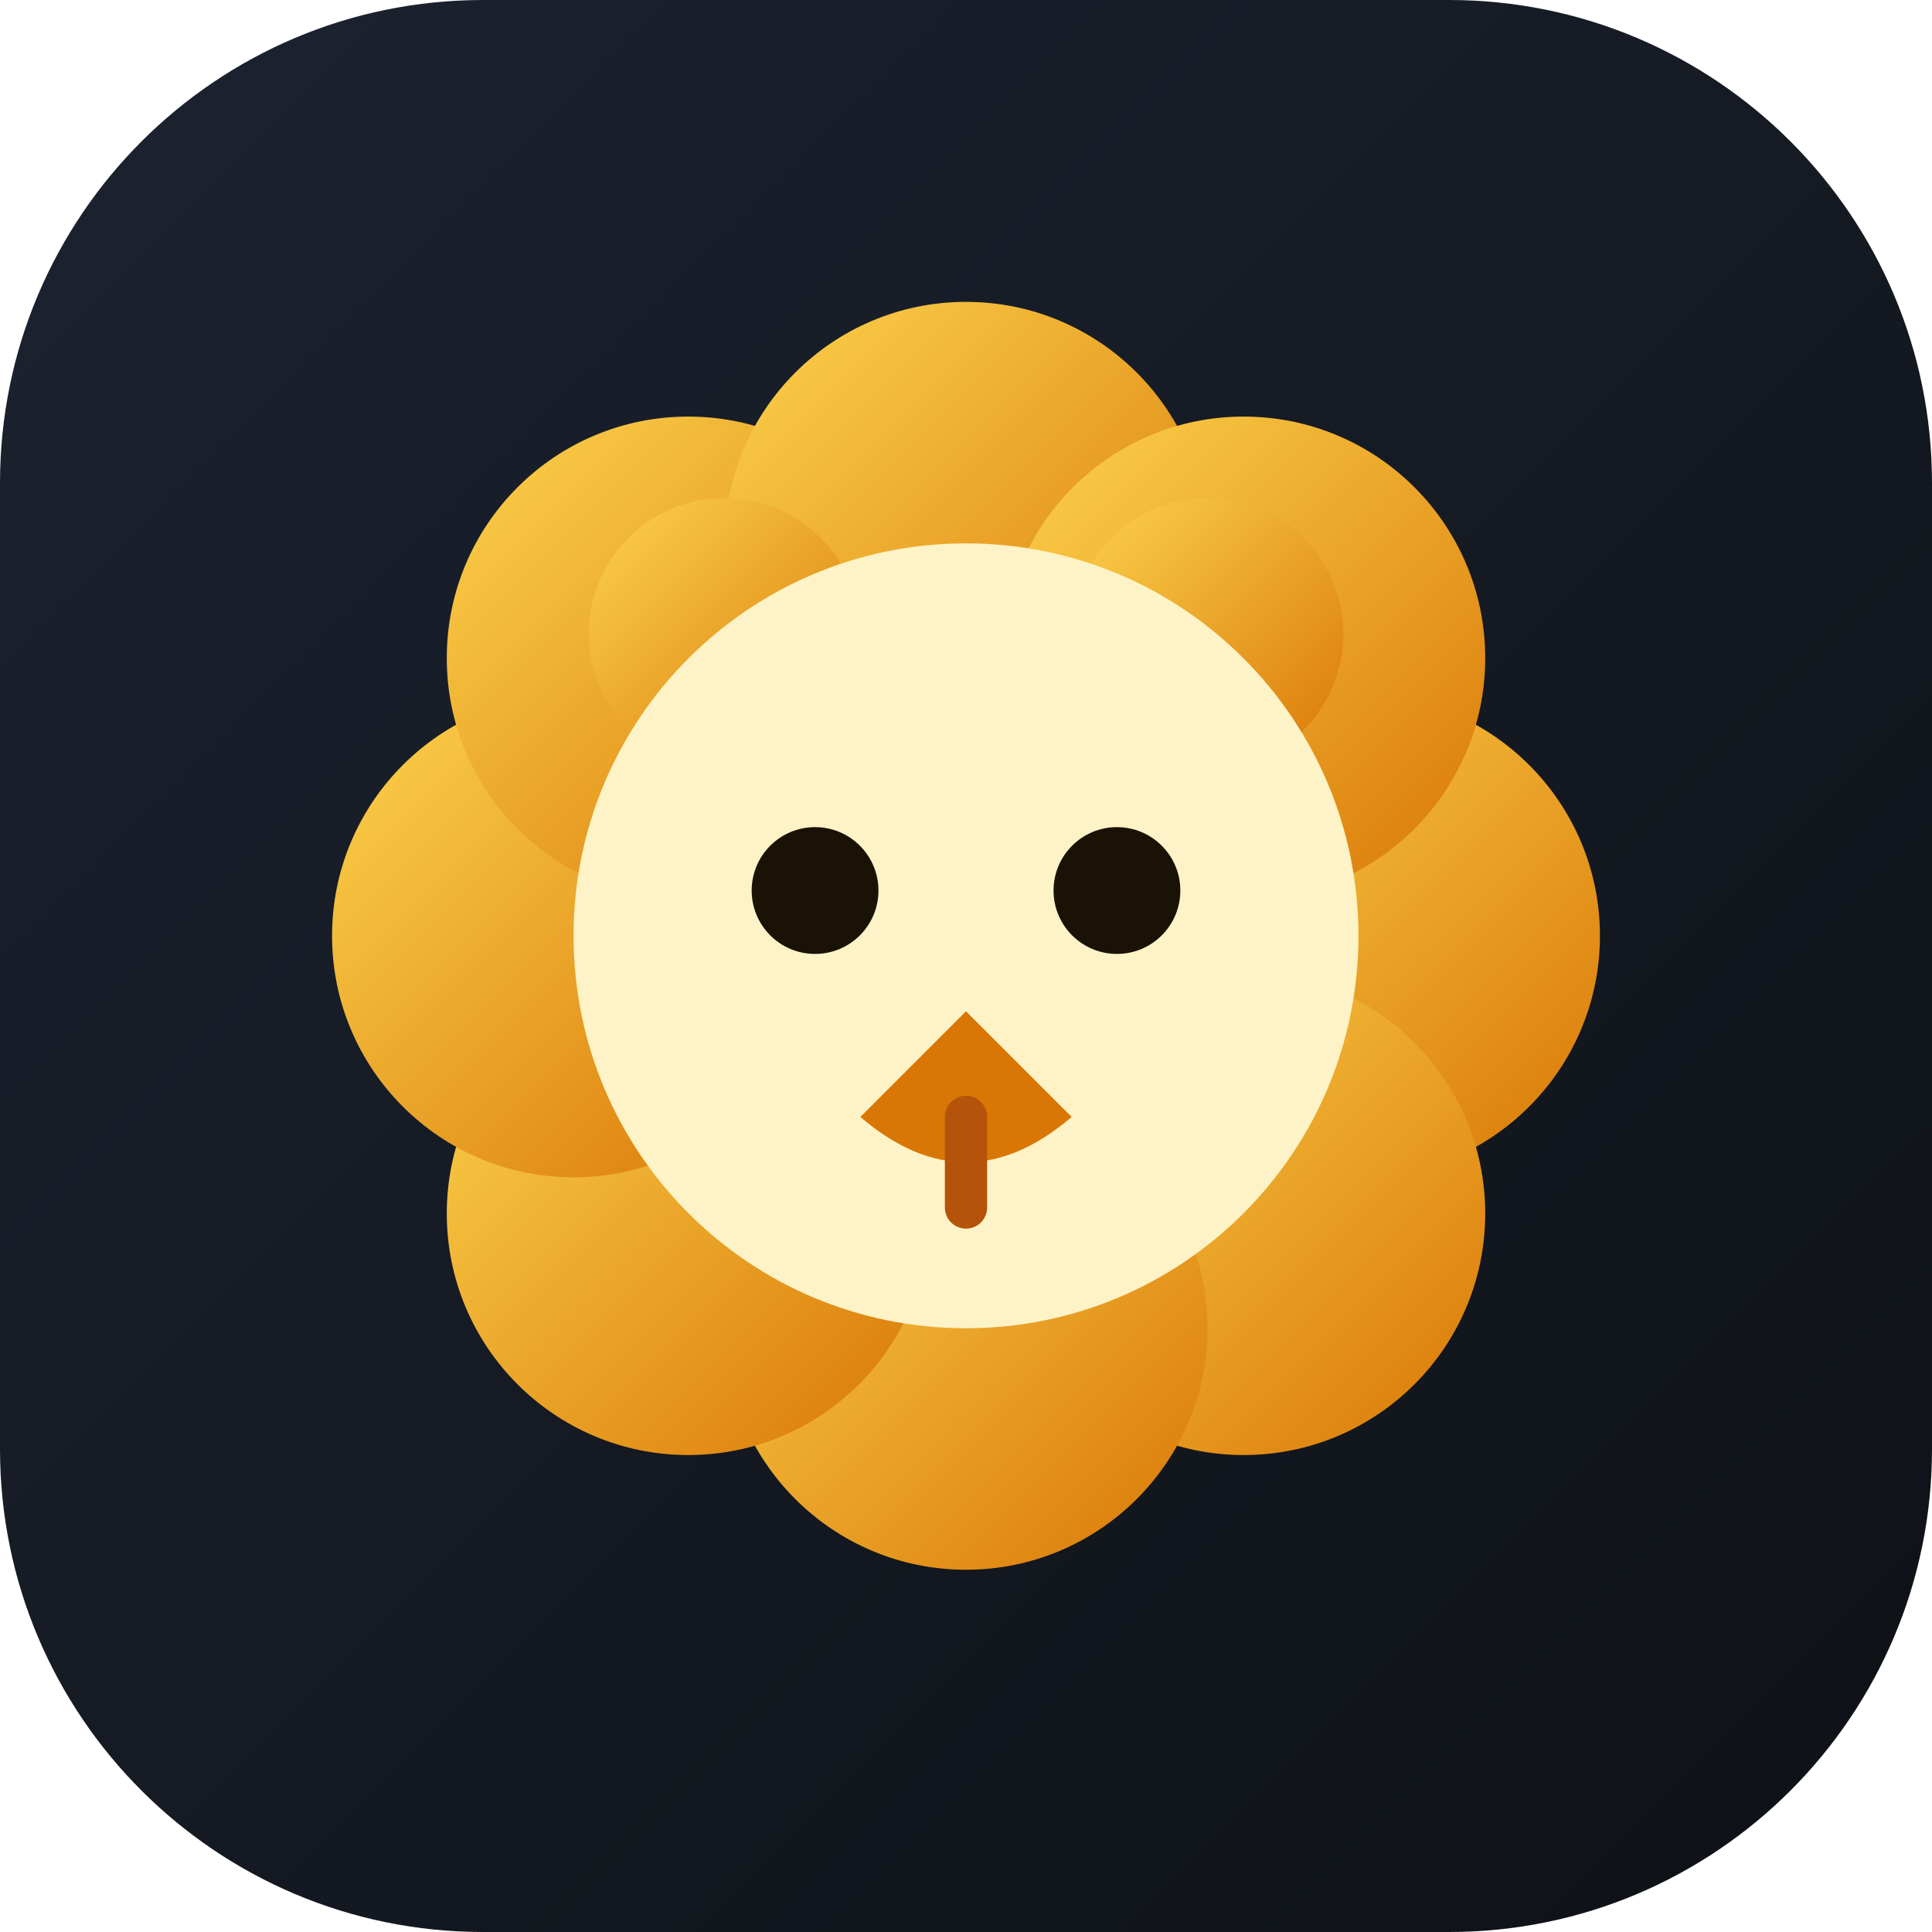
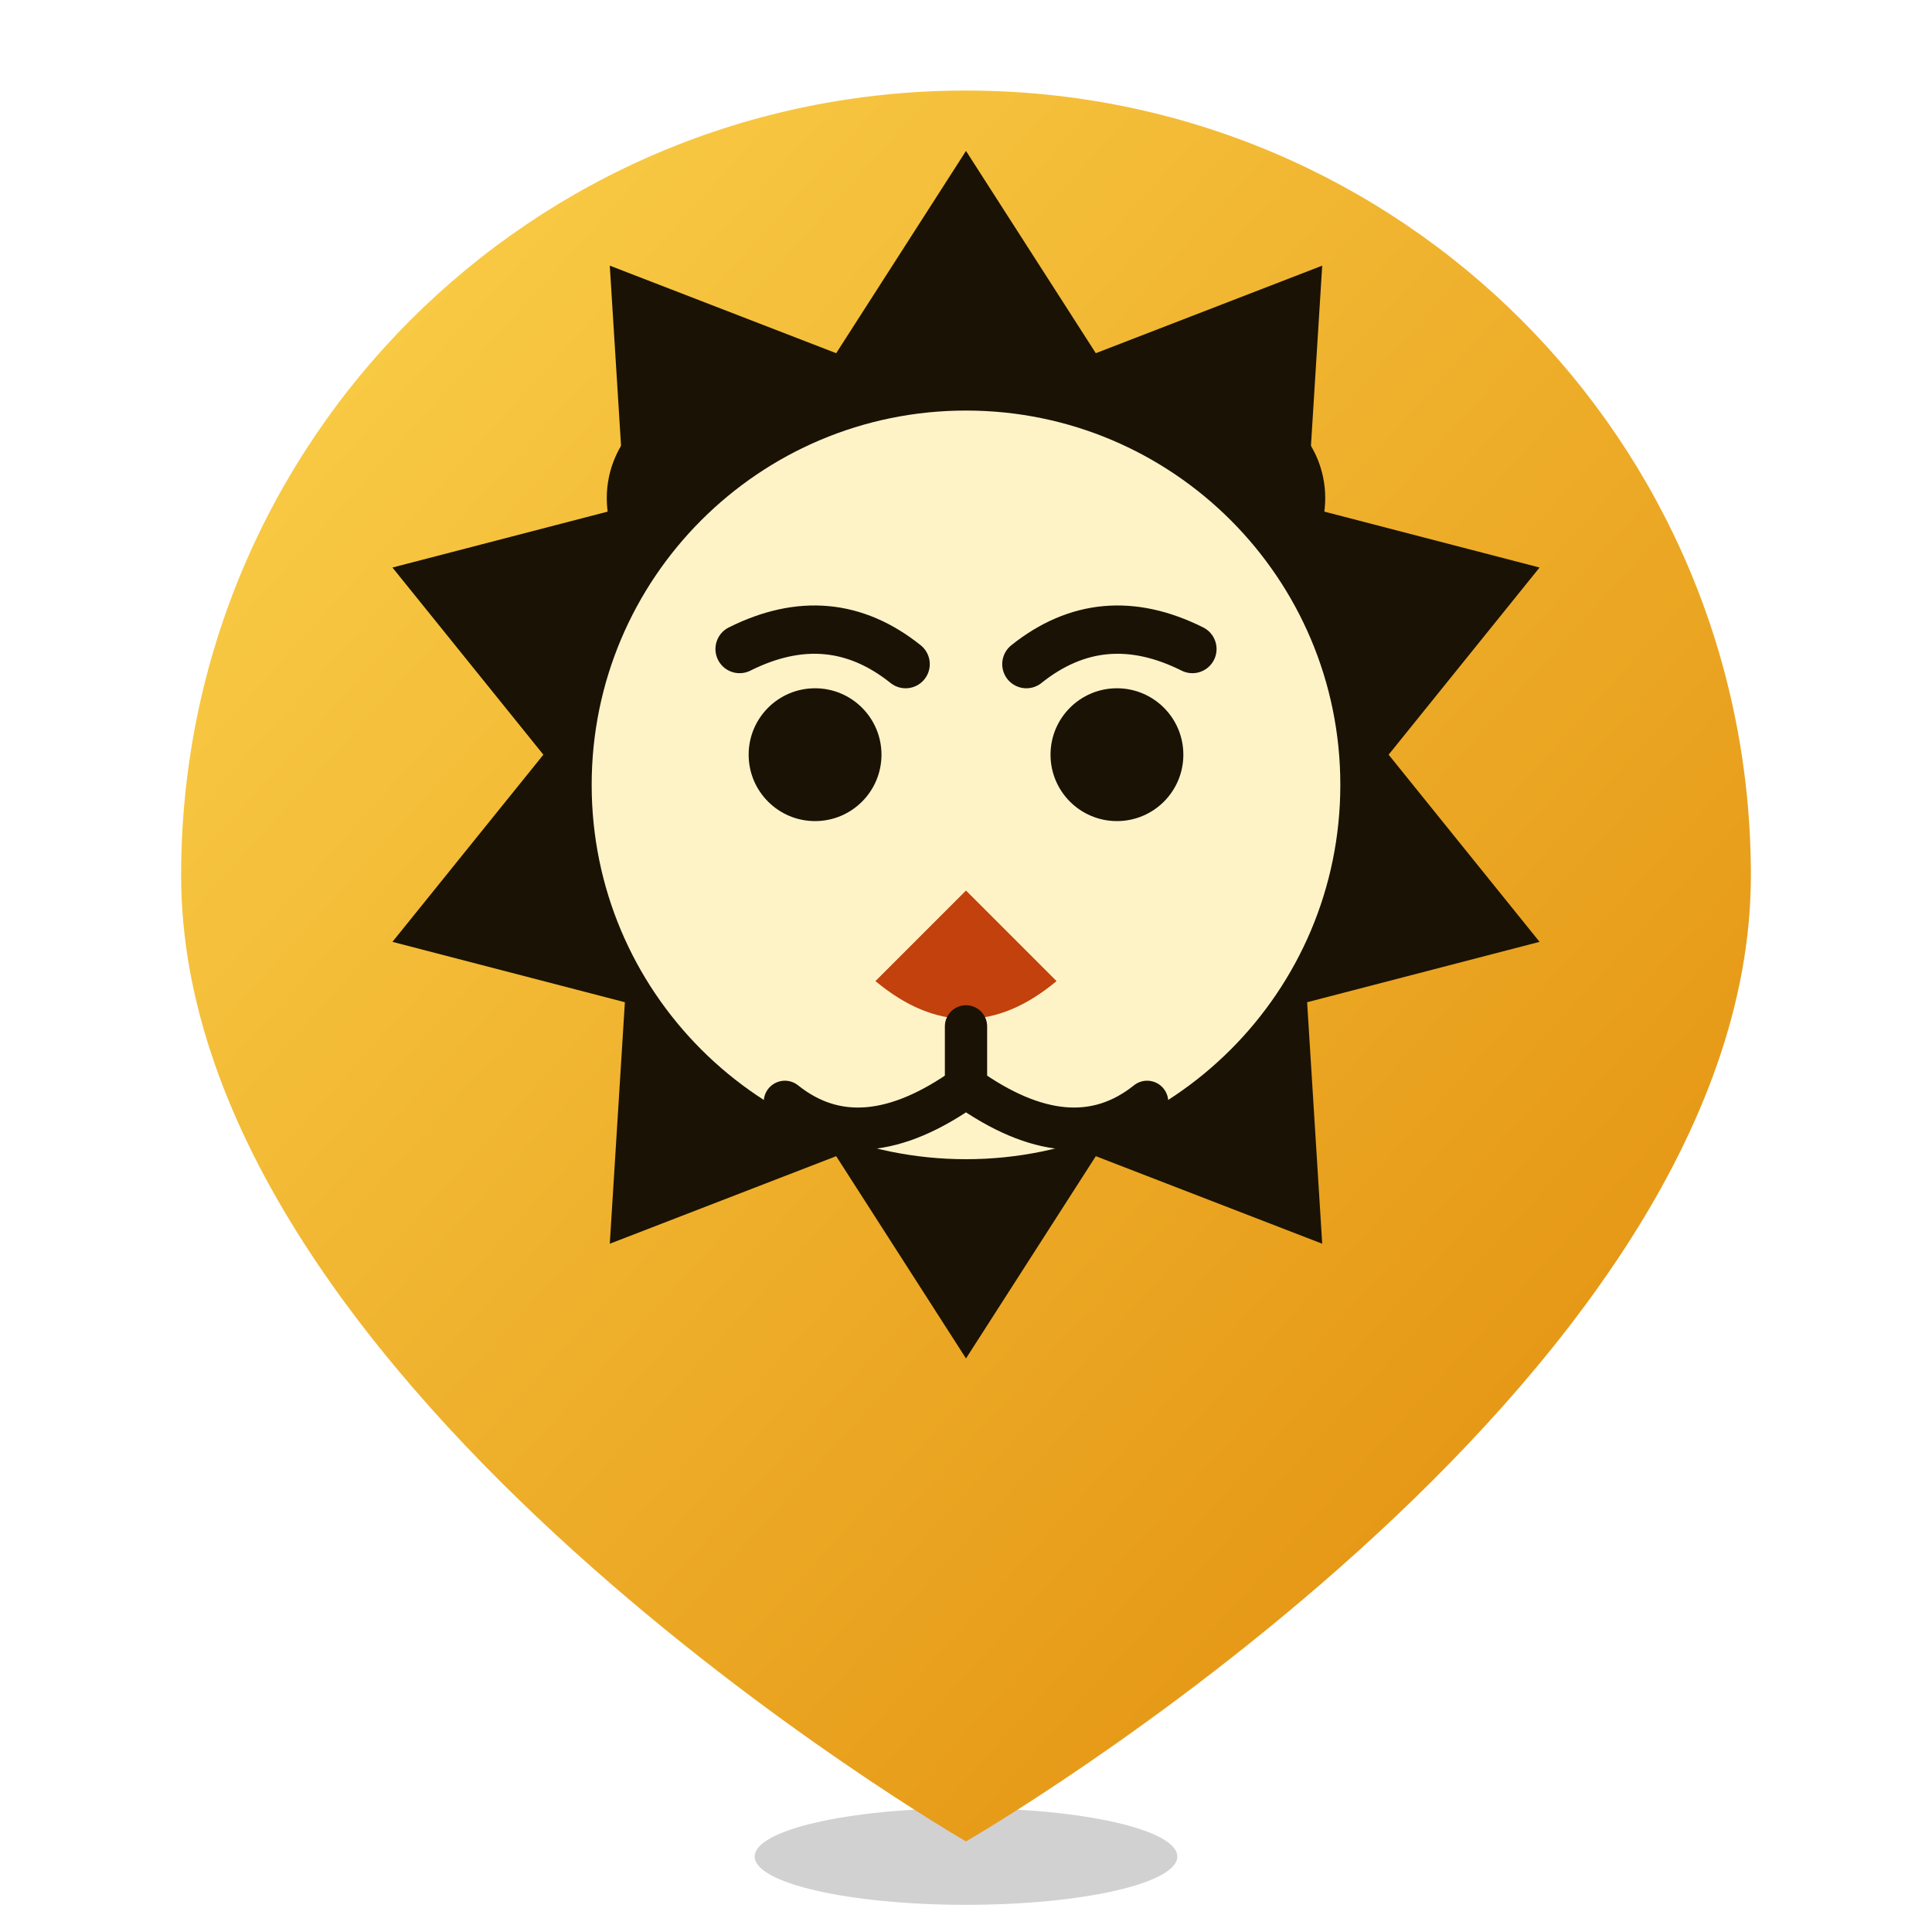
<svg xmlns="http://www.w3.org/2000/svg" viewBox="0 0 64 64" role="img" aria-label="LeadLion">
  <defs>
    <linearGradient id="ll-gold" x1="0" y1="0" x2="1" y2="1">
      <stop offset="0" stop-color="#fcd34d" />
-       <stop offset="1" stop-color="#d97706" />
-     </linearGradient>
-     <linearGradient id="ll-tile" x1="0" y1="0" x2="1" y2="1">
-       <stop offset="0" stop-color="#1c2330" />
-       <stop offset="1" stop-color="#0e1116" />
+       <stop offset="1" stop-color="#e08a08" />
    </linearGradient>
  </defs>
-   <rect width="64" height="64" rx="16" fill="url(#ll-tile)" />
-   <g fill="url(#ll-gold)">
-     <circle cx="45" cy="31" r="8" />
-     <circle cx="41.2" cy="40.2" r="8" />
-     <circle cx="32" cy="44" r="8" />
-     <circle cx="22.8" cy="40.2" r="8" />
-     <circle cx="19" cy="31" r="8" />
-     <circle cx="22.8" cy="21.8" r="8" />
-     <circle cx="32" cy="18" r="8" />
-     <circle cx="41.2" cy="21.8" r="8" />
-   </g>
-   <circle cx="24" cy="21" r="4.5" fill="url(#ll-gold)" />
-   <circle cx="40" cy="21" r="4.5" fill="url(#ll-gold)" />
-   <circle cx="32" cy="31" r="13" fill="#fef3c7" />
-   <circle cx="27" cy="29.5" r="2.1" fill="#1a1205" />
-   <circle cx="37" cy="29.5" r="2.1" fill="#1a1205" />
-   <path d="M32 33.5 L35.5 37 Q32 40 28.5 37 Z" fill="#d97706" />
-   <path d="M32 37 V40" stroke="#b45309" stroke-width="1.4" stroke-linecap="round" />
+   <ellipse cx="32" cy="61.5" rx="7" ry="1.6" fill="#000" opacity="0.18" />
+   <path d="M32 3 C17.6 3 6 14.6 6 29 C6 46 32 61 32 61 C32 61 58 46 58 29 C58 14.6 46.4 3 32 3 Z" fill="url(#ll-gold)" />
+   <path d="M32 5 L36.3 11.7 L43.8 8.8 L43.3 16.8 L51 18.8 L46 25 L51 31.2 L43.3 33.2 L43.8 41.2 L36.3 38.3 L32 45 L27.7 38.3 L20.2 41.2 L20.7 33.2 L13 31.2 L18 25 L13 18.8 L20.7 16.8 L20.2 8.8 L27.7 11.7 Z" fill="#1a1205" />
+   <circle cx="23.5" cy="16.5" r="3.4" fill="#1a1205" />
+   <circle cx="40.5" cy="16.5" r="3.4" fill="#1a1205" />
+   <circle cx="32" cy="26" r="12.4" fill="#fef3c7" />
+   <path d="M24.5 21.5 Q27.5 20 30 22" stroke="#1a1205" stroke-width="1.6" fill="none" stroke-linecap="round" />
+   <path d="M39.5 21.5 Q36.5 20 34 22" stroke="#1a1205" stroke-width="1.6" fill="none" stroke-linecap="round" />
+   <circle cx="27" cy="25" r="2.2" fill="#1a1205" />
+   <circle cx="37" cy="25" r="2.2" fill="#1a1205" />
+   <path d="M32 29.5 L35 32.5 Q32 35 29 32.5 Z" fill="#c2410c" />
+   <path d="M32 34 L32 36" stroke="#1a1205" stroke-width="1.4" stroke-linecap="round" />
+   <path d="M32 36 Q28.5 38.5 26 36.5" stroke="#1a1205" stroke-width="1.4" fill="none" stroke-linecap="round" />
+   <path d="M32 36 Q35.5 38.5 38 36.5" stroke="#1a1205" stroke-width="1.4" fill="none" stroke-linecap="round" />
</svg>
